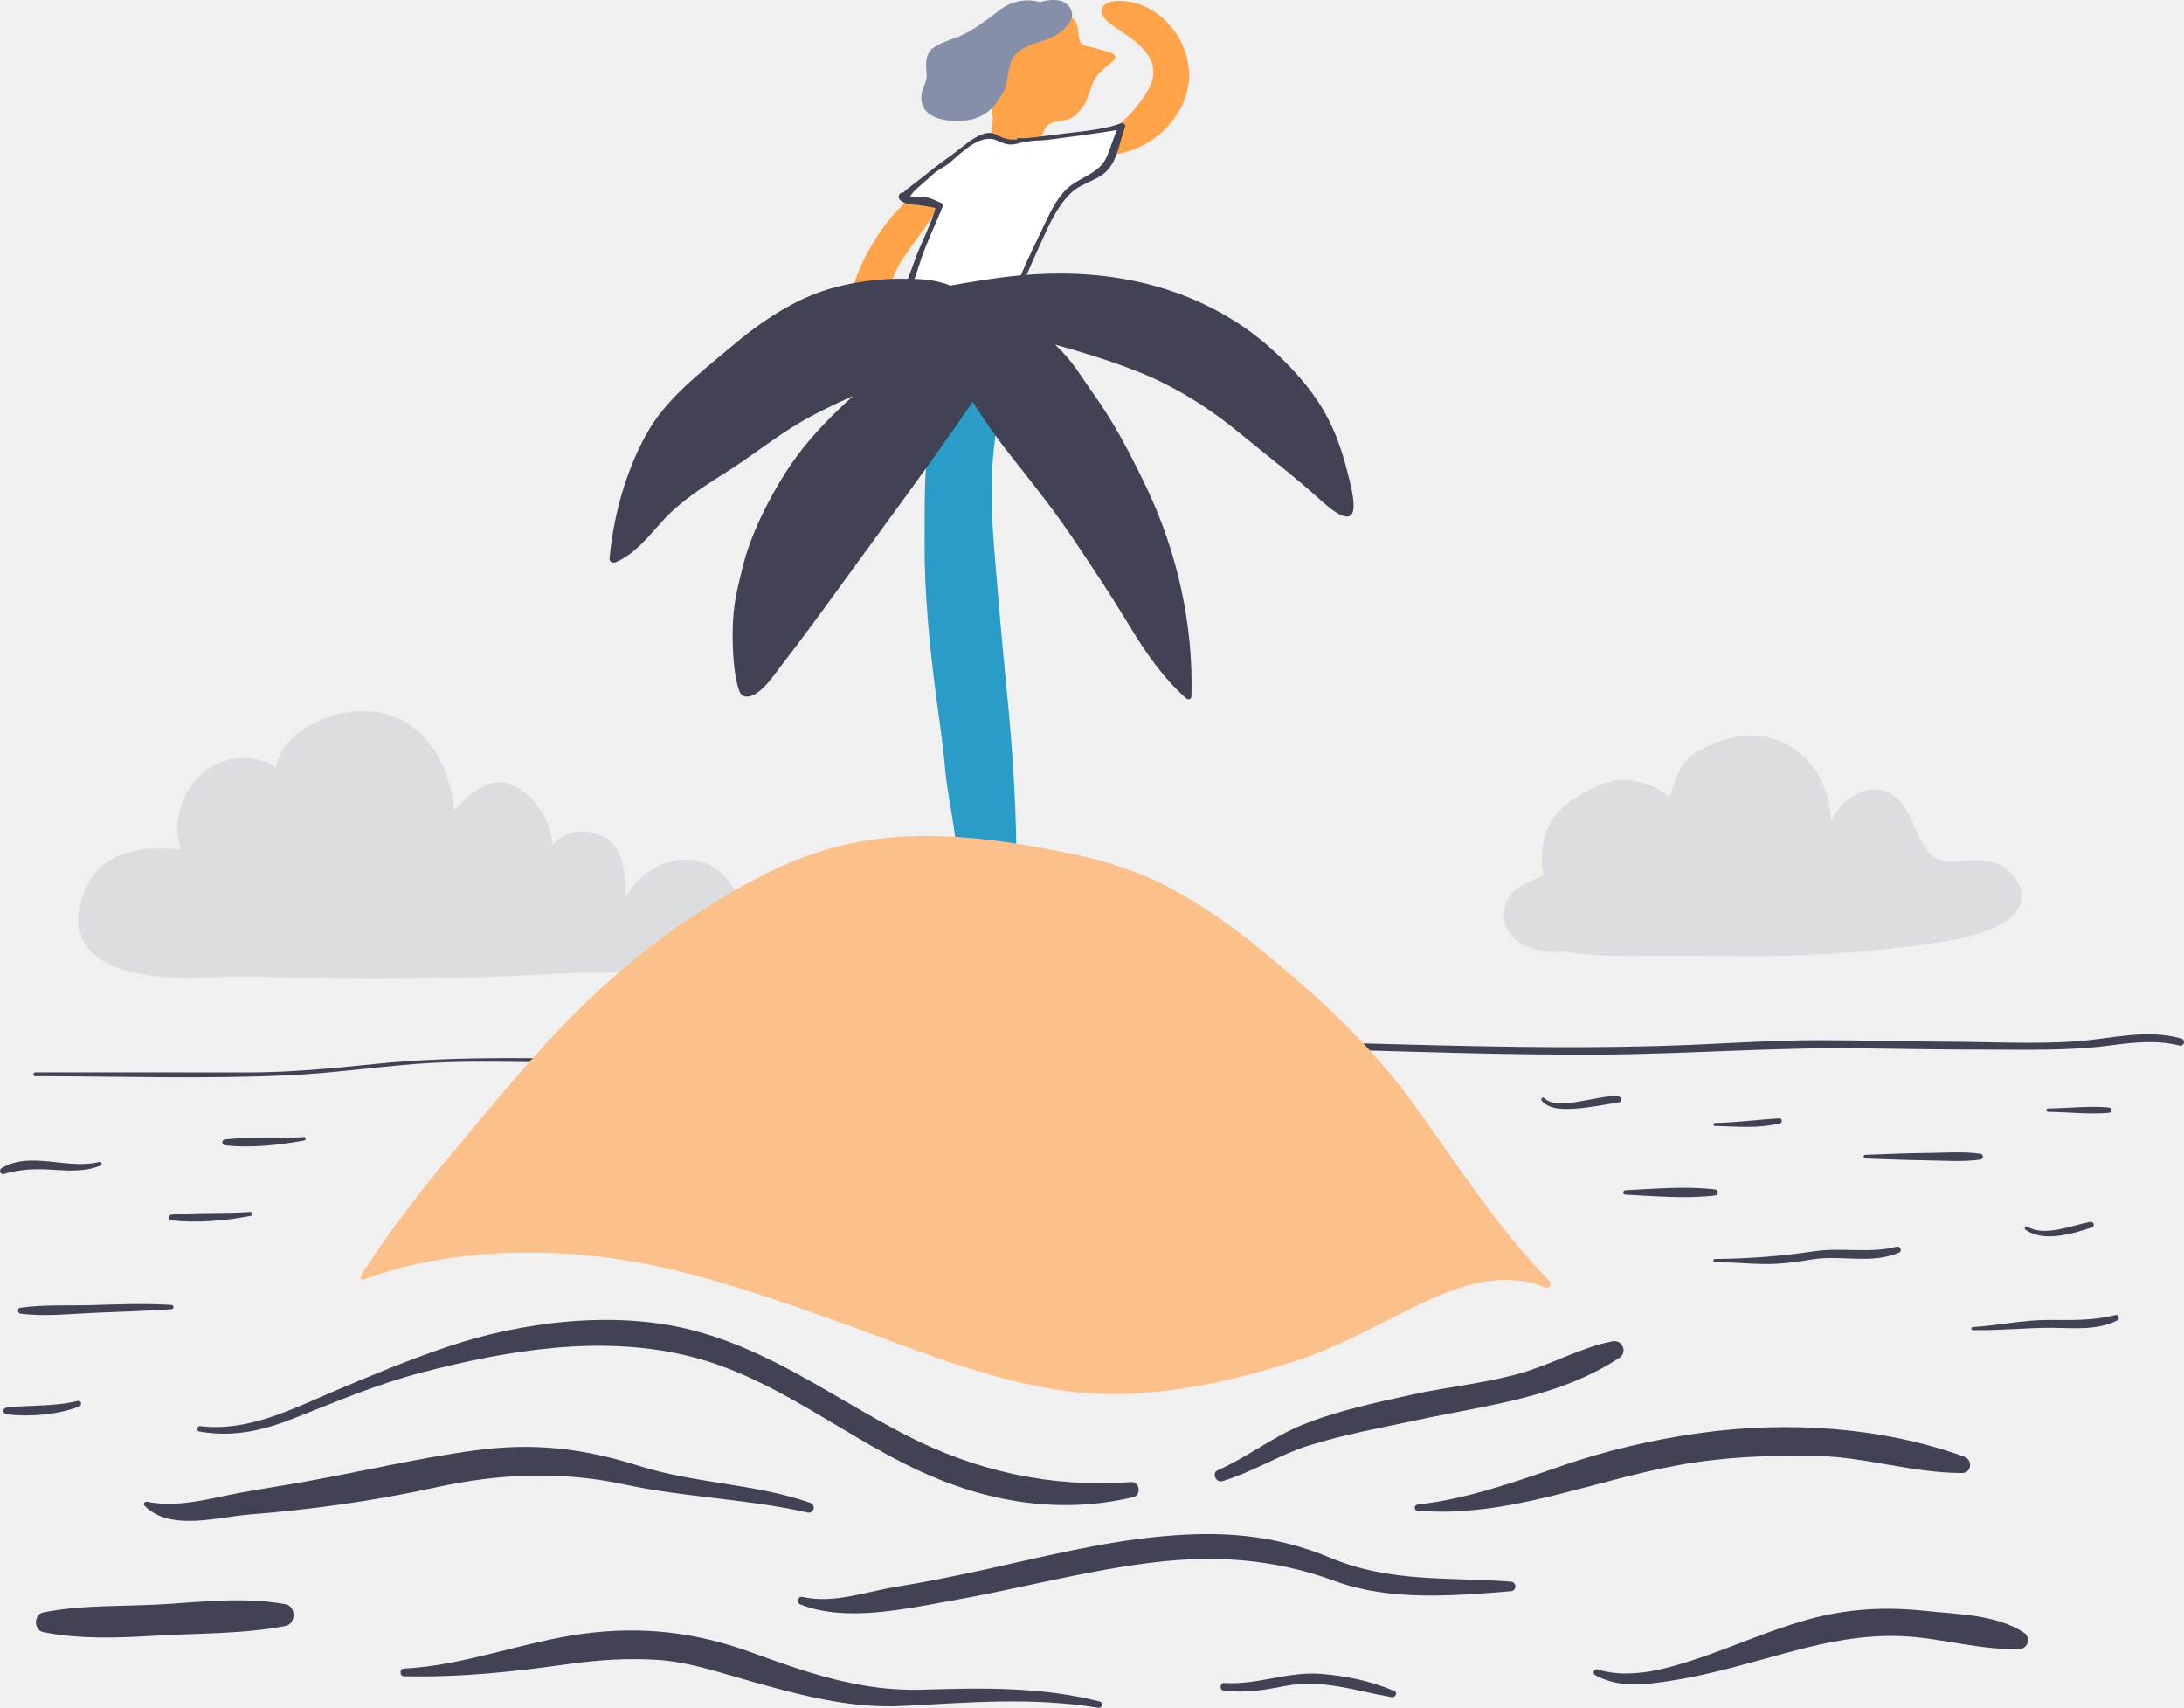
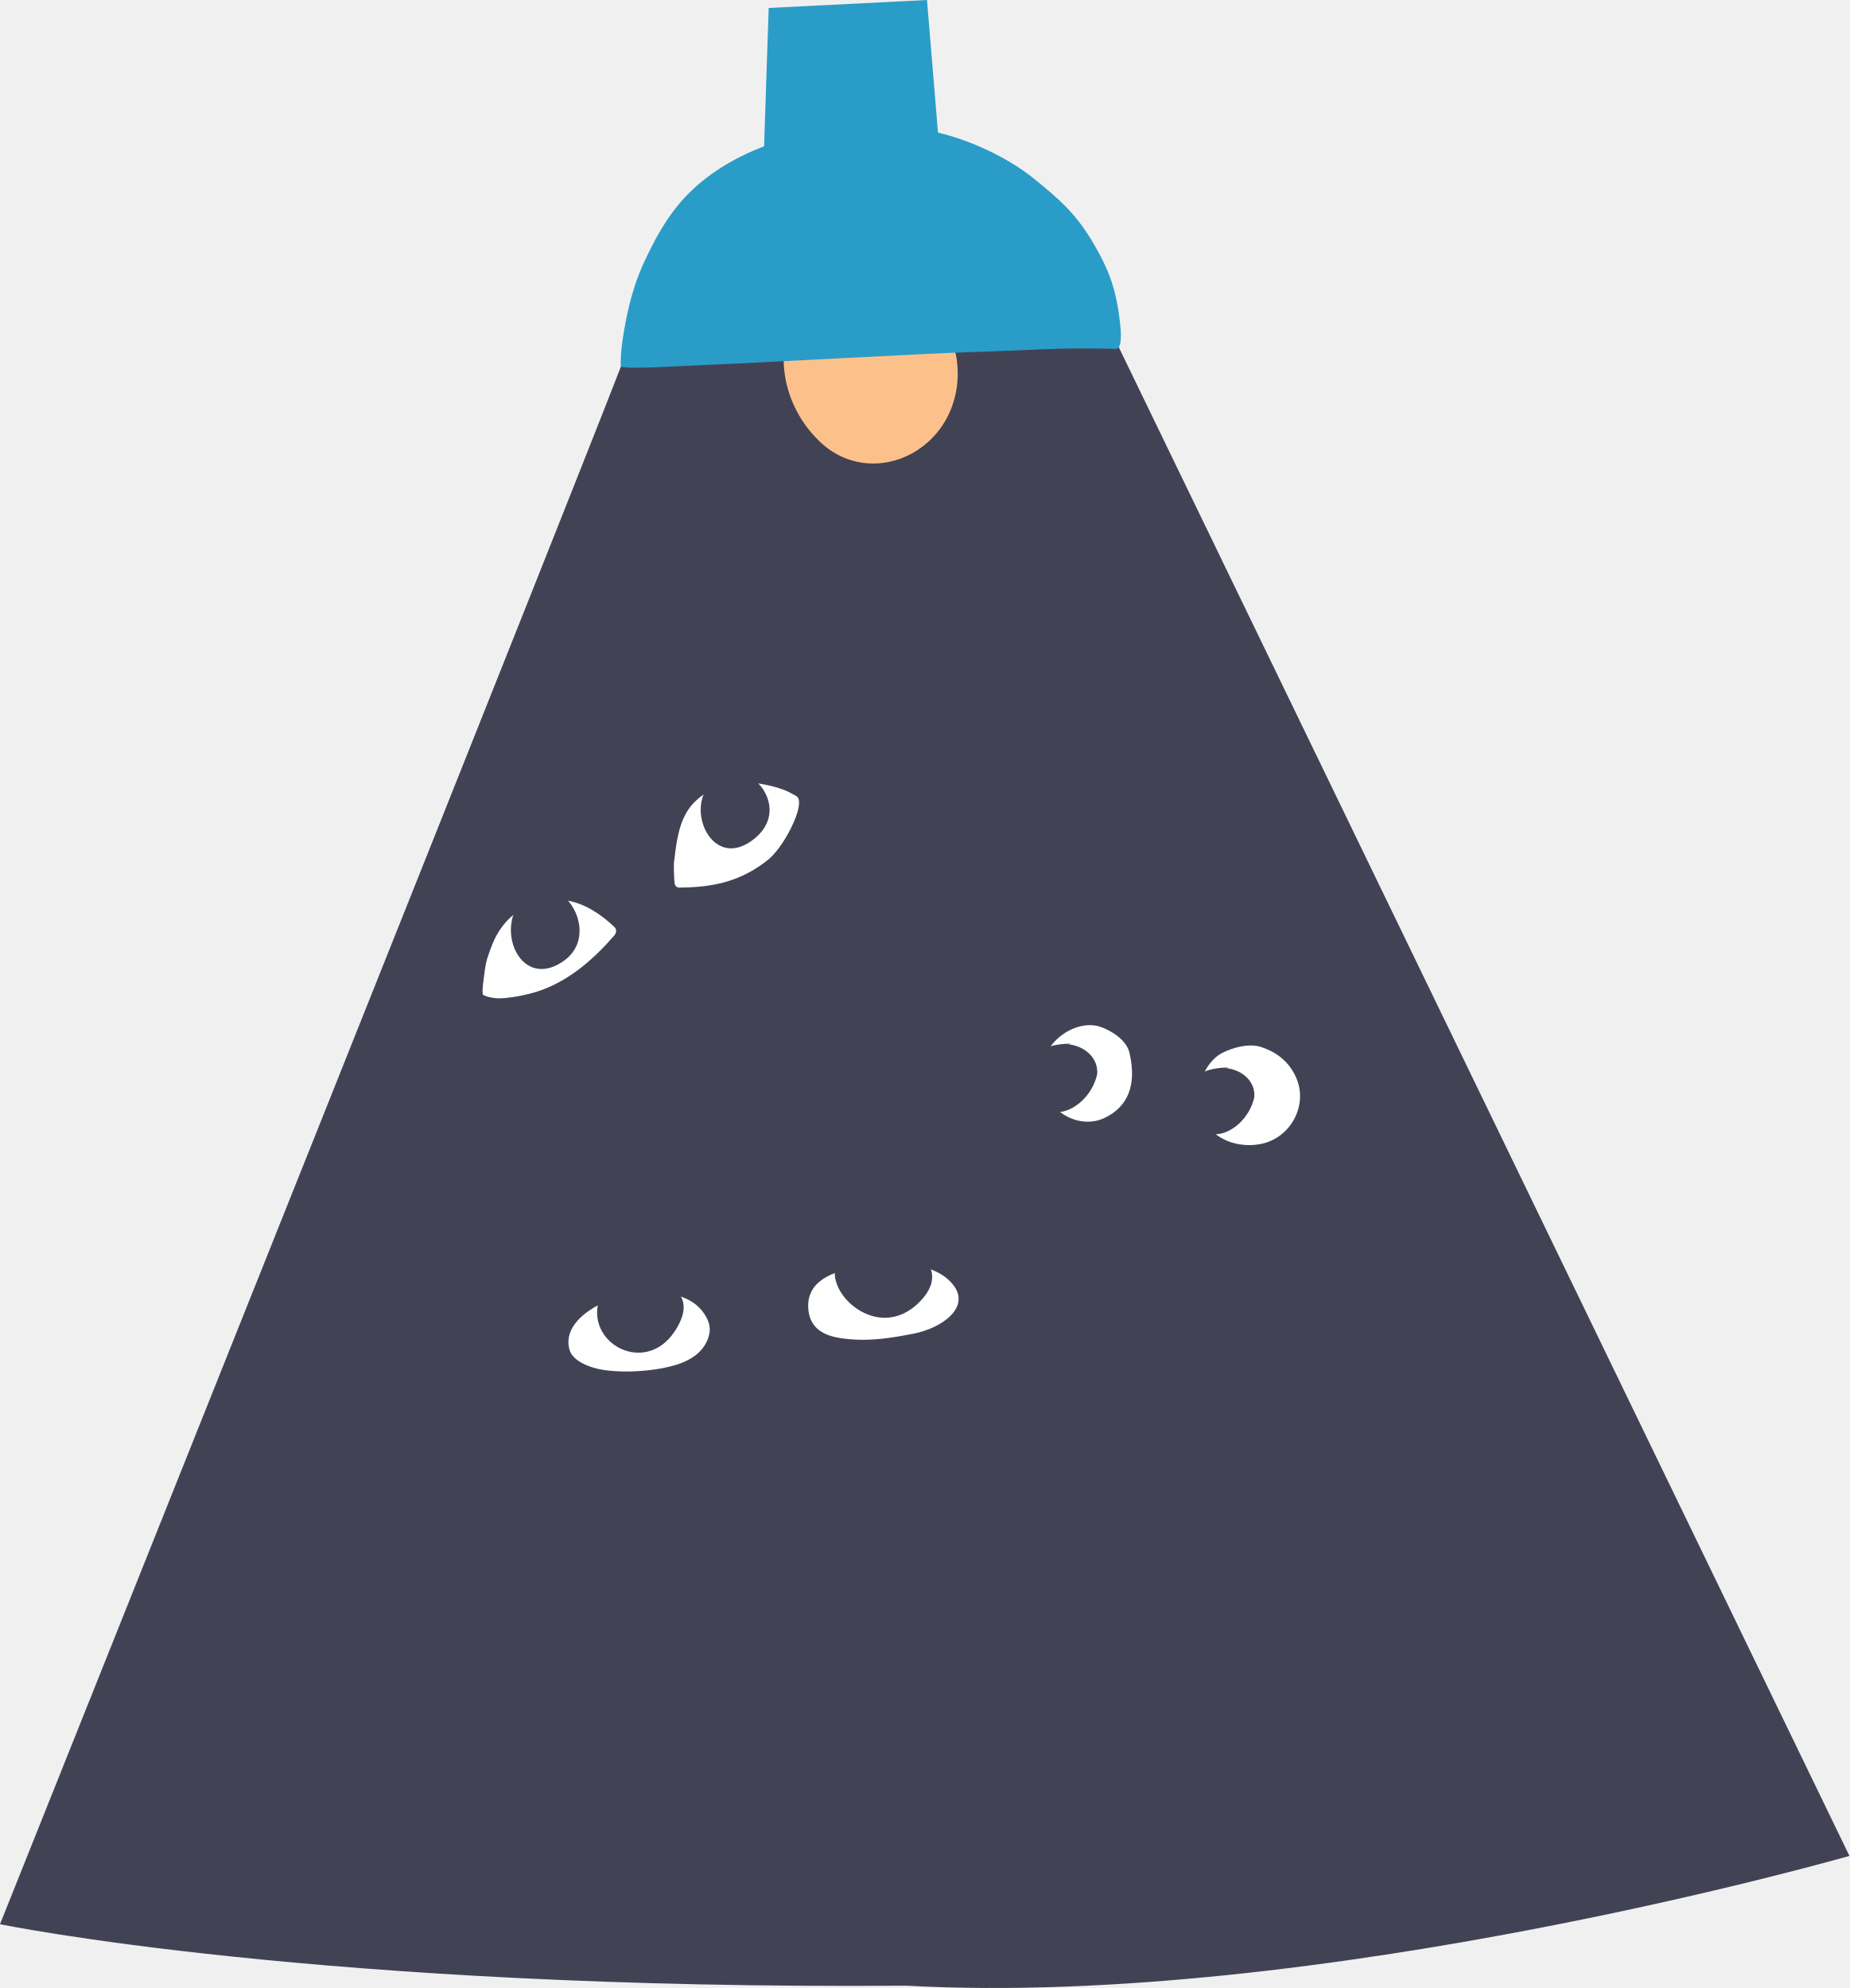
- <svg xmlns="http://www.w3.org/2000/svg" version="1.1" id="Layer_4" x="0px" y="0px" width="406.562" height="317.891" viewBox="0 0 406.562 317.891" xml:space="preserve">
+ <svg xmlns="http://www.w3.org/2000/svg" version="1.1" id="Layer_4" x="0px" y="0px" width="270.667" height="291.006" viewBox="0 0 270.667 291.006" xml:space="preserve">
  <defs id="defs215" />
-   <g id="g210" transform="translate(-88.42503,-125.6955)">
-     <g id="g48">
-       <path style="fill:#ffa348" d="m 300.414,126.456 c -1.644,-0.562 -5.818,-1.253 -6.833,0.733 -0.845,1.655 2.448,3.608 3.45,4.269 4.076,2.685 8.125,6.012 4.971,11.252 -1.483,2.464 -3.896,5.394 -6.64,7.119 -0.125,-0.258 -0.503,-0.32 -0.716,-0.035 -0.191,0.256 -0.378,0.495 -0.562,0.73 -0.555,0.258 -1.119,0.467 -1.688,0.6 -0.498,0.116 -0.279,0.834 0.208,0.753 0.196,-0.033 0.393,-0.086 0.589,-0.134 -0.411,0.65 -0.713,1.35 -0.801,2.258 -0.033,0.339 0.302,0.597 0.608,0.608 7.2,0.255 14.046,-4.352 16.231,-11.268 2.156,-6.827 -2.203,-14.622 -8.817,-16.885 z" id="path42" />
-       <path style="fill:#ffa348" d="m 259.158,161.833 c -0.038,-0.043 -0.087,-0.074 -0.158,-0.066 -0.333,0.042 -0.666,0.075 -1,0.096 -0.176,0.014 -0.176,0.259 0,0.273 0.083,0.007 0.127,0.022 0.175,0.038 l 0.122,0.122 c -0.049,0.234 -0.897,0.675 -1.312,1.049 -0.992,0.893 -1.873,1.893 -2.734,2.909 -1.58,1.866 -2.925,3.921 -4.12,6.05 -2.329,4.147 -3.849,8.957 -4.251,13.695 -0.019,0.216 0.132,0.43 0.308,0.537 3.47,2.112 6.184,-3.945 7.273,-6.217 0.897,-1.872 1.459,-3.998 2.574,-5.747 2.43,-3.811 5.406,-7.234 7.502,-11.26 0.137,-0.263 0.094,-0.531 -0.097,-0.751 -1.083,-1.247 -3.063,-1.751 -4.282,-0.728 z" id="path44" />
-       <path style="fill:#ffa348" d="m 295.842,136.842 c 0.447,-0.382 0.146,-1.031 -0.317,-1.203 -1.653,-0.614 -3.362,-1.007 -5.065,-1.452 -1.791,-0.468 -0.935,-2.492 -1.626,-4.021 -0.818,-1.806 -3.284,-3.162 -5.241,-3.127 -5.426,0.46 -6.937,1.563 -8.94,3.878 -1.368,1.581 -2.595,3.384 -3.363,5.335 -1.397,3.55 -1.588,4.958 0.71,7.914 3.5,4.5 -2.233,7.997 4,10.333 1.333,0.5 4.298,-0.717 4.833,-1 1.771,-0.939 1.297,-4.032 3.167,-4.833 2.333,-1 3.734,0.208 6.167,-3.333 0.681,-0.992 1.226,-3.066 1.667,-4.167 0.666,-1.666 2.248,-2.817 4.008,-4.324 z" id="path46" />
-     </g>
-     <g id="g52">
-       <path style="fill:#ffffff" d="m 258.125,162.708 c 1.625,0.333 2.466,0.249 4.042,0.792 2.542,0.875 0,4 -0.833,5.667 -1.167,2.333 -2.5,6 -3,8.5 -0.333,2.667 2,2 4.333,2.333 3.333,0.5 7.167,1.5 10.667,1 3.167,-0.333 4.542,-2.833 6.042,-5.5 2.5,-4.5 3.625,-11 7.625,-14.5 1.833,-1.5 4.333,-2.333 6,-4 2,-1.833 3.083,-4.792 3.75,-7.292 -2.625,0.125 -6.083,1.292 -8.917,1.458 -1.5,0.167 -2.333,0.167 -3.833,0.167 -1.333,0 -2.79,0.218 -4.083,0.542 -3.333,0.833 -6.208,-0.667 -8.333,-0.375 -3.343,0.458 -6.333,4 -9,6 -1.417,1.063 -2.083,2.167 -3.417,3 -0.667,0.5 -1.917,1 -2.083,1.833 z" id="path50" />
-     </g>
-     <path style="fill:#414355" d="m 277.922,151.949 c 1.25,0.318 2.438,-0.08 3.724,-0.106 1.857,-0.039 3.742,-0.396 5.583,-0.628 3.42,-0.433 6.863,-0.907 10.252,-1.513 -0.209,-0.271 -0.417,-0.543 -0.626,-0.814 -1.055,1.91 -1.542,4.048 -2.427,6.032 -1.293,2.901 -4.286,3.523 -6.652,5.305 -2.339,1.761 -3.575,4.466 -4.814,7.035 -1.507,3.124 -3.018,6.23 -4.39,9.417 -0.715,1.66 -1.436,3.314 -2.282,4.913 -0.44,0.831 -3.292,0.812 -4.185,0.989 -3.664,0.727 -7.501,0.917 -11.195,0.261 -2.839,-0.504 -3.517,-2.235 -2.449,-4.735 0.593,-1.389 0.979,-2.876 1.473,-4.303 1.116,-3.226 2.689,-6.464 3.976,-9.641 0.09,-0.222 -0.052,-0.578 -0.274,-0.673 -0.953,-0.407 -1.941,-0.974 -2.985,-1.103 -1.023,-0.126 -2.814,0.183 -3.585,-0.613 -0.188,0.454 -0.375,0.907 -0.563,1.36 1.053,-0.07 1.623,-1.479 2.354,-2.124 1.091,-0.963 2.197,-1.898 3.268,-2.885 0.97,-0.894 2.173,-1.353 3.15,-2.184 2.153,-1.832 5.694,-5.524 8.769,-4.086 1.94,0.908 2.603,0.947 4.723,0.328 0.444,-0.13 0.258,-0.808 -0.191,-0.693 -1.764,0.451 -3.089,0.122 -4.67,-0.722 -0.455,-0.243 -1.145,-0.405 -1.663,-0.318 -2.125,0.356 -3.937,2.037 -5.601,3.308 -1.921,1.468 -3.912,2.813 -5.776,4.356 -1.116,0.924 -2.294,1.757 -3.422,2.662 -0.659,0.528 -0.768,0.775 -0.94,0.764 -0.697,-0.047 -1.051,0.901 -0.563,1.36 0.631,0.595 1.306,0.726 2.147,0.827 1.825,0.22 3.284,0.341 5.091,0.851 -0.139,-0.245 -0.278,-0.489 -0.417,-0.733 -1.067,3.952 -3.161,7.482 -4.424,11.359 -0.72,2.209 -2.396,4.877 -0.902,7.109 1.363,2.037 5.386,1.913 7.5,1.979 3.886,0.123 7.567,-1.115 11.401,-1.086 0.18,0.001 0.381,-0.101 0.464,-0.267 1.756,-3.489 3.132,-7.158 4.78,-10.698 1.675,-3.596 3.34,-7.92 6.262,-10.672 2.256,-2.125 5.491,-2.231 7.302,-4.877 1.472,-2.152 1.807,-4.981 2.727,-7.376 0.147,-0.384 -0.303,-0.819 -0.682,-0.682 -3.052,1.108 -6.756,1.46 -9.957,1.839 -1.605,0.19 -3.212,0.386 -4.814,0.594 -1.137,0.147 -3.222,0.487 -4.336,0.319 -0.369,-0.054 -0.536,0.47 -0.161,0.565 z" id="path54" />
-     <path style="fill:#858fa9" d="m 287.589,127.094 c -1.136,-1.76 -3.655,-1.567 -5.596,-0.993 -2.547,-0.748 -5.301,-0.229 -7.644,1.582 -2.066,1.597 -4.089,3.167 -6.426,4.35 -1.85,0.936 -3.963,1.365 -5.7,2.523 -0.915,0.611 -1.24,1.561 -1.376,2.595 -0.162,1.231 0.29,2.403 -0.066,3.641 -0.245,0.853 -0.712,1.652 -0.815,2.545 -0.409,3.527 2.822,4.687 5.808,4.86 5.227,0.304 7.626,-2.069 9.346,-5.228 1.071,-1.967 0.759,-4.366 1.805,-6.359 1.175,-2.238 4.486,-2.862 6.633,-3.674 1.891,-0.716 5.698,-3.258 4.031,-5.842 z" id="path56" />
-     <path style="fill:#2a9cc8" d="m 275.655,252.301 c -0.639,-6.421 -1.184,-12.848 -1.729,-19.278 -0.566,-6.663 -1.162,-13.437 -0.795,-20.126 0.301,-5.48 1.398,-10.842 1.98,-16.281 0.2,-1.873 0.316,-4.729 -2.309,-4.446 -2.481,0.268 -4.833,2.512 -6.575,4.112 -1.334,1.225 -2.88,2.687 -3.978,4.312 -0.002,-0.198 10e-4,-0.396 -0.003,-0.595 -0.008,-0.318 -0.479,-0.316 -0.492,0 -0.021,0.519 -0.059,1.037 -0.088,1.556 -0.068,0.129 -0.125,0.261 -0.187,0.392 -0.102,0.166 -0.162,0.321 -0.265,0.595 -0.119,0.315 0.105,0.521 0.364,0.553 -0.221,3.191 -0.543,6.374 -0.774,9.564 -0.334,4.635 -0.228,9.32 -0.259,13.966 -0.063,9.634 0.917,19.2 2.155,28.745 0.567,4.377 1.267,8.723 1.632,13.124 0.355,4.284 1.328,8.432 1.852,12.686 0.374,3.032 0.791,6.649 3.078,8.908 1.883,1.859 5.278,0.867 7.591,1.446 0.356,0.09 0.693,-0.169 0.703,-0.535 0.336,-12.943 -0.62,-25.825 -1.901,-38.698 z" id="path58" />
-     <path style="fill:#414355" d="m 332.667,198.833 c -2.667,-3.667 -7.649,-8.874 -13.076,-12.51 -12.313,-8.251 -26.683,-10.699 -41.246,-9.365 -4.364,0.4 -8.696,1.118 -13.007,1.899 -3.051,-1.272 -6.294,-1.294 -9.576,-1.271 -3.94,0.028 -7.864,0.552 -11.677,1.533 -7.414,1.906 -13.949,6.376 -19.717,11.261 -5.813,4.923 -12.037,9.587 -15.701,16.286 -3.794,6.936 -6.047,15.029 -6.77,23 -0.059,0.649 0.682,0.868 1.158,0.665 3.578,-1.527 6.031,-4.692 8.563,-7.513 3.474,-3.87 7.81,-6.579 12.168,-9.336 4.315,-2.73 8.304,-5.935 12.661,-8.6 3.421,-2.092 7.091,-3.836 10.78,-5.476 -3.696,3.348 -7.234,6.894 -10.228,10.881 -4.048,5.391 -8.524,13.861 -10.166,20.379 -1.509,5.991 -2.167,8.667 -2,15 0.141,5.355 1,9.167 1.854,9.534 2.648,1.136 5.974,-4.064 7.091,-5.505 3.89,-5.018 7.638,-10.15 11.365,-15.293 8.985,-12.397 15.679,-21.3 24.356,-33.902 2.833,4.5 4.805,7.118 7.333,10.333 4.313,5.488 7.972,10.031 11.833,15.833 3.834,5.762 6.422,9.569 10,15.5 2.833,4.696 6.373,9.876 10.613,13.554 0.358,0.311 0.919,0.11 0.934,-0.387 0.393,-13.336 -2.646,-26.928 -8.389,-38.941 -2.834,-5.929 -5.96,-11.988 -9.804,-17.331 -2.555,-3.552 -3.688,-5.896 -7.188,-9.229 5.599,1.6 9.488,2.739 14.923,4.846 7.302,2.832 13.734,6.918 19.76,11.888 4.877,4.022 10.002,7.903 14.688,12.17 7.795,7.096 6.414,0.413 5.461,-3.571 -1.83,-7.665 -3.807,-11.945 -6.996,-16.332 z" id="path60" />
-     <g id="g200">
-       <g id="g66">
-         <g id="g64">
-           <path style="fill:#414355" d="m 95,326.022 c 15.677,0.01 31.486,0.562 47.146,-0.17 7.883,-0.368 15.712,-1.48 23.576,-2.106 8.016,-0.639 16.081,-0.388 24.114,-0.31 16.413,0.157 32.825,0.444 49.238,0.119 16.28,-0.322 32.451,-2.087 48.714,-2.681 32.753,-1.194 65.502,1.293 98.257,1.122 16.349,-0.085 32.628,-1.396 48.983,-1.166 7.897,0.111 15.789,0.233 23.687,0.234 7.509,10e-4 14.961,0.227 22.417,-0.765 4.326,-0.574 8.736,-1.078 13.022,0.014 0.841,0.215 1.189,-1.056 0.357,-1.295 -6.573,-1.896 -13.314,0.109 -19.951,0.537 -7.739,0.499 -15.664,0.069 -23.419,0.042 -7.948,-0.028 -15.894,-0.272 -23.843,-0.286 -8.183,-0.014 -16.316,0.543 -24.485,0.883 -32.798,1.363 -65.595,-1.037 -98.396,-0.868 -8.15,0.042 -16.303,0.255 -24.44,0.732 -8.118,0.478 -16.201,1.386 -24.315,1.91 -16.321,1.053 -32.687,1.056 -49.033,0.928 -16.145,-0.127 -32.281,-0.798 -48.368,0.849 -7.92,0.81 -15.792,1.58 -23.761,1.583 -7.912,0.002 -15.825,-0.01 -23.737,-0.021 -5.254,-0.007 -10.508,0 -15.762,0.003 -0.459,0.002 -0.459,0.712 -0.001,0.712 z" id="path62" />
-         </g>
+   <g id="g40" transform="translate(-597.333,-135.667)">
+     <path style="fill:#414355" d="m 689.333,186.333 c 0,1 -92,231 -92,231 0,0 46.667,9.667 132.667,9.001 60.333,3.333 138,-19 138,-19 L 760.667,185.667 Z" id="path4" />
+     <path style="fill:#fcc18b" d="m 735.397,182.934 c -4.345,-6.93 -13.518,-7.894 -19.842,-3.518 -0.067,-0.156 -0.272,-0.258 -0.402,-0.096 -5.269,6.571 -3.484,15.858 2.426,21.239 5.02,4.57 12.416,3.631 16.725,-1.363 3.878,-4.495 4.205,-11.298 1.093,-16.262 z" id="path6" />
+     <path style="fill:#2a9cc8" d="m 761.292,183.322 c -0.538,-5.09 -1.517,-8.023 -4.214,-12.496 -2.41,-3.996 -4.821,-6.093 -8.411,-8.993 -3.87,-3.126 -9.249,-5.607 -14.059,-6.76 L 733,135.667 l -23.167,1.167 -0.675,20.251 c -4.365,1.667 -8.409,4.076 -11.558,7.438 -2.631,2.81 -4.5,6.233 -6.087,9.71 -1.853,4.059 -2.568,8.112 -2.998,10.765 -0.431,2.652 -0.332,4.359 -0.325,4.324 1.222,0.436 7.674,-0.053 12.183,-0.222 6.557,-0.245 32.735,-1.722 39.263,-1.9 7.847,-0.213 12.535,-0.709 20.983,-0.457 0.623,0.018 0.921,-1.076 0.673,-3.421 z" id="path8" />
+     <g id="g38">
+       <path style="fill:#ffffff" d="m 673.081,269.15 c -1.661,1.06 -2.989,2.935 -3.692,4.747 -0.469,1.207 -0.916,2.329 -1.073,3.619 -0.093,0.764 -0.572,3.609 -0.251,3.801 0.091,0.055 0.709,0.371 1.93,0.473 1.221,0.102 4.396,-0.373 6.69,-1.228 4.23,-1.575 7.641,-4.606 10.566,-7.979 0.304,-0.35 0.355,-0.882 -0.005,-1.225 -4.172,-3.981 -9.005,-5.504 -14.165,-2.208 z" id="path10" />
+       <path style="fill:#ffffff" d="m 714.255,253.555 c 0.152,-1.375 -0.407,-1.323 -1.068,-1.73 -1.72,-1.058 -7.243,-2.399 -10.339,-1.161 -5.355,2.14 -6.221,5.435 -6.831,10.929 -0.102,0.273 -0.077,2.29 0.045,3.358 0.039,0.346 0.298,0.644 0.642,0.641 4.977,-0.031 8.952,-0.864 12.928,-3.982 2.151,-1.69 4.397,-6.031 4.623,-8.055 z" id="path12" />
+       <path style="fill:#ffffff" d="m 758.346,285.965 c -2.303,-0.779 -5.545,0.41 -7.363,3.027 -0.582,1.091 -1.37,3.262 -0.727,6.107 0.779,3.447 5.212,5.985 8.87,4.145 4.146,-2.085 4.318,-6.05 3.49,-9.525 -0.424,-1.778 -2.547,-3.171 -4.27,-3.754 z" id="path14" />
+       <path style="fill:#ffffff" d="m 787.036,293.428 c -0.993,-2.268 -2.735,-3.678 -5.057,-4.475 -1.726,-0.594 -4.094,-0.033 -5.911,0.912 -2.618,1.526 -3.686,5.219 -3.345,7.488 0.654,4.363 4.991,6.619 9.212,5.752 4.286,-0.879 6.87,-5.644 5.101,-9.677 z" id="path16" />
+       <path style="fill:#ffffff" d="m 700.461,328.073 c -2.329,-3.622 -7.457,-3.399 -11.278,-2.874 -2.758,0.381 -9.737,3.361 -8.518,7.997 0.434,1.65 2.806,2.621 4.688,2.952 3.255,0.569 8.068,0.251 11.201,-0.781 3.573,-1.177 4.393,-3.402 4.603,-4.515 0.259,-1.389 -0.548,-2.547 -0.696,-2.779 z" id="path18" />
+       <path style="fill:#ffffff" d="m 736.75,323.638 c -2.891,-3.472 -9.025,-3.291 -14.409,-2.337 -3.698,0.598 -7.177,2.245 -6.682,6.249 0.431,3.476 3.813,3.893 5.38,4.084 3.56,0.434 6.787,-0.124 9.953,-0.736 4.286,-0.828 8.519,-3.943 5.758,-7.26 z" id="path20" />
+       <path style="fill:#414355" d="m 703.831,249.172 c -7.468,1.521 -3.28,14.765 3.726,9.408 7.364,-5.632 -4.333,-15.394 -6.337,-6.051" id="path22" />
+       <path style="fill:#414355" d="m 676.27,265.561 c -7.688,3.176 -3.675,15.697 3.455,10.843 6.72,-4.576 -2.213,-16.14 -6.142,-7.391" id="path24" />
+       <path style="fill:#414355" d="m 687.313,322.285 c -0.813,0.837 -1.412,1.675 -1.829,2.496 -3.533,6.954 6.037,12.676 10.595,5.771 5.638,-8.542 -8.766,-8.267 -8.766,-8.267 z" id="path26" />
+       <path style="fill:#414355" d="m 723.431,318.541 c -9.708,1.42 0.715,15.317 8.374,7.811 7.071,-6.933 -7,-12 -11.588,-5" id="path28" />
+       <g id="g32">
+         <path style="fill:#414355" d="m 777.188,291.937 c -2.693,0 -5.052,0.674 -6.062,3.031 -1.347,2.694 0.674,6.736 4.042,6.736 2.357,0 5.053,-2.357 5.727,-5.389 0.336,-3.368 -4.042,-5.39 -6.736,-3.705" id="path30" />
      </g>
-       <g id="g72">
-         <g id="g70">
-           <path style="fill:#414355" d="m 125.529,392.164 c 6.481,1.1 11.868,-0.176 17.938,-2.585 7.798,-3.095 15.336,-6.289 23.488,-8.411 16.209,-4.22 33.869,-7.146 50.413,-2.868 15.225,3.938 27.457,14.19 41.429,20.832 12.837,6.103 26.66,8.541 40.583,5.247 1.555,-0.368 1.241,-2.926 -0.38,-2.809 -14.918,1.074 -28.818,-1.961 -42.073,-8.81 -13.357,-6.901 -25.062,-15.774 -39.904,-19.535 -14.359,-3.638 -31.607,-1.491 -45.451,3.206 -7.111,2.413 -14.13,5.329 -21.04,8.265 -7.914,3.361 -16.001,7.555 -24.866,6.455 -0.576,-0.071 -0.707,0.916 -0.137,1.013 z" id="path68" />
-         </g>
-       </g>
-       <g id="g78">
-         <g id="g76">
-           <path style="fill:#414355" d="m 315.962,401.407 c 5.559,-1.641 10.43,-4.841 15.946,-6.592 6.681,-2.122 13.832,-3.386 20.683,-4.857 12.839,-2.758 26.012,-4.104 37.261,-11.501 1.632,-1.073 0.58,-3.459 -1.3,-3.084 -5.828,1.16 -11.18,4.227 -16.896,5.884 -6.582,1.908 -13.648,2.565 -20.351,4.034 -6.833,1.497 -13.972,3.006 -20.466,5.641 -5.53,2.243 -10.271,6.041 -15.733,8.441 -1.172,0.515 -0.331,2.385 0.856,2.034 z" id="path74" />
-         </g>
-       </g>
-       <g id="g84">
-         <g id="g82">
-           <path style="fill:#414355" d="m 237.47,424.379 c 8.526,3.297 19.318,0.811 28.055,-0.724 12.32,-2.165 24.464,-5.473 36.885,-7.038 12.034,-1.518 23.115,-0.81 34.522,3.381 10.174,3.738 22.075,2.771 32.734,1.893 1.144,-0.095 1.15,-1.695 0,-1.781 -11.649,-0.872 -22.449,0.203 -33.497,-4.407 -10.666,-4.45 -20.656,-5.08 -32.086,-3.966 -10.936,1.066 -21.727,3.797 -32.438,6.148 -5.472,1.201 -10.975,2.31 -16.506,3.207 -5.625,0.912 -11.557,3.168 -17.277,1.863 -0.944,-0.216 -1.267,1.086 -0.392,1.424 z" id="path80" />
-         </g>
-       </g>
-       <g id="g90">
-         <g id="g88">
-           <path style="fill:#414355" d="m 352.333,406.908 c 16.781,1.369 32.325,-5.559 48.578,-8.496 8.486,-1.533 17.12,-1.883 25.726,-1.706 9.11,0.188 17.963,3.2 27.029,3.175 1.821,-0.005 2.007,-2.463 0.411,-3.038 -15.573,-5.621 -33.137,-6.662 -49.424,-4.367 -8.72,1.229 -17.322,3.246 -25.648,6.124 -8.665,2.995 -17.521,6.111 -26.671,7.16 -0.73,0.084 -0.749,1.088 -10e-4,1.148 z" id="path86" />
-         </g>
-       </g>
-       <g id="g96">
-         <g id="g94">
-           <path style="fill:#414355" d="m 385.371,437.506 c 4.446,2.423 9.117,1.81 13.971,1.066 6.307,-0.966 12.58,-2.71 18.719,-4.419 8.073,-2.248 15.817,-4.232 24.273,-3.903 7.318,0.285 14.72,2.665 22,2.391 1.667,-0.062 2.192,-2.156 0.828,-3.058 -5.084,-3.36 -12.403,-3.395 -18.306,-4.029 -7.559,-0.812 -14.669,-0.412 -22.011,1.635 -6.677,1.86 -13.048,4.729 -19.606,6.959 -5.916,2.011 -13.196,4.276 -19.416,2.287 -0.636,-0.204 -1.033,0.754 -0.452,1.071 z" id="path92" />
-         </g>
-       </g>
-       <g id="g102">
-         <g id="g100">
-           <path style="fill:#414355" d="m 115.343,405.99 c 4.739,4.814 13.68,2.074 19.545,1.614 11.499,-0.901 23.318,-2.547 34.58,-5.024 11.799,-2.597 23.456,-3.097 35.274,-0.552 11.246,2.421 22.79,2.666 34.008,5.21 1.187,0.269 1.635,-1.412 0.498,-1.809 -10.292,-3.585 -21.435,-3.57 -31.857,-6.869 -10.415,-3.297 -19.617,-4.355 -30.494,-2.894 -11.114,1.493 -22.158,4.188 -33.218,6.1 -4.724,0.815 -9.47,1.513 -14.156,2.523 -4.428,0.955 -9.231,1.873 -13.736,0.937 -0.436,-0.09 -0.778,0.424 -0.444,0.764 z" id="path98" />
-         </g>
-       </g>
-       <g id="g108">
-         <g id="g106">
-           <path style="fill:#414355" d="m 96.492,429.509 c 6.861,1.346 13.847,1.079 20.795,0.665 8.008,-0.478 16.382,-0.29 24.271,-1.817 2,-0.387 2.02,-3.673 0,-4.045 -7.299,-1.346 -15.045,-0.492 -22.401,-0.022 -7.521,0.48 -15.258,0.084 -22.664,1.536 -1.831,0.358 -1.831,3.324 -10e-4,3.683 z" id="path104" />
-         </g>
-       </g>
-       <g id="g114">
-         <g id="g112">
-           <path style="fill:#414355" d="m 163.667,437.715 c 10.51,0.227 20.229,-0.819 30.622,-2.273 5.534,-0.774 11.016,-1.128 16.597,-0.769 5.907,0.381 11.772,2.434 17.438,4.018 9.308,2.602 18.491,5.052 28.246,4.548 12.324,-0.638 23.981,-1.665 36.272,0.338 0.744,0.121 1.079,-0.957 0.317,-1.152 -10.806,-2.768 -21.881,-2.555 -32.941,-2.214 -11.56,0.357 -21.398,-3.115 -32.107,-6.999 -10.257,-3.72 -20.236,-4.84 -31.046,-3.419 -11.166,1.469 -22.182,5.933 -33.398,6.493 -0.917,0.045 -0.926,1.409 0,1.429 z" id="path110" />
-         </g>
-       </g>
-       <g id="g120">
-         <g id="g118">
-           <path style="fill:#414355" d="m 316.146,440.345 c 3.994,0.57 7.65,-0.075 11.573,-0.833 6.824,-1.32 13.159,0.943 19.778,2.099 0.652,0.113 1.194,-0.857 0.488,-1.157 -4.374,-1.855 -9.046,-2.833 -13.775,-3.19 -6.08,-0.46 -11.817,2.117 -17.877,1.701 -0.785,-0.055 -0.972,1.267 -0.187,1.38 z" id="path116" />
-         </g>
-       </g>
-       <g id="g126">
-         <g id="g124">
-           <path style="fill:#414355" d="m 407.667,360.615 c 2.983,0.022 5.963,0.322 8.951,0.371 3.123,0.05 6.064,-0.337 9.136,-0.854 5.297,-0.892 11.199,0.957 16.213,-1.286 0.63,-0.282 0.174,-1.25 -0.458,-1.085 -5.017,1.312 -10.199,0.095 -15.281,0.844 -6.154,0.907 -12.328,1.399 -18.562,1.447 -0.362,0.004 -0.362,0.56 10e-4,0.563 z" id="path122" />
-         </g>
-       </g>
-       <g id="g132">
-         <g id="g130">
-           <path style="fill:#414355" d="m 391,348.073 c 5.445,0.27 11.242,0.803 16.667,0.152 0.718,-0.086 0.718,-1.031 0,-1.117 -5.424,-0.65 -11.221,-0.117 -16.667,0.152 -0.523,0.027 -0.523,0.787 0,0.813 z" id="path128" />
-         </g>
-       </g>
-       <g id="g138">
-         <g id="g136">
-           <path style="fill:#414355" d="m 435.667,341.34 c 3.797,0.109 7.582,0.303 11.384,0.344 3.314,0.036 6.812,0.33 10.095,-0.156 0.524,-0.078 0.524,-0.977 0,-1.055 -3.289,-0.487 -6.776,-0.177 -10.095,-0.156 -3.802,0.022 -7.586,0.234 -11.384,0.344 -0.438,0.012 -0.438,0.666 0,0.679 z" id="path134" />
-         </g>
-       </g>
-       <g id="g144">
-         <g id="g142">
-           <path style="fill:#414355" d="m 375.429,330.571 c 1.471,1.767 4.355,1.604 6.406,1.465 2.682,-0.183 5.331,-0.748 7.983,-1.152 0.68,-0.104 0.44,-1.065 -0.152,-1.12 -1.879,-0.173 -3.837,0.399 -5.684,0.686 -2.112,0.328 -6.352,1.428 -8.079,-0.353 -0.305,-0.317 -0.747,0.147 -0.474,0.474 z" id="path140" />
-         </g>
-       </g>
-       <g id="g150">
-         <g id="g148">
-           <path style="fill:#414355" d="m 407.667,335.281 c 4.076,0.072 8.115,0.522 12.123,-0.503 0.499,-0.127 0.402,-0.935 -0.123,-0.905 -3.999,0.222 -7.994,0.772 -12,0.846 -0.363,0.007 -0.363,0.555 0,0.562 z" id="path146" />
-         </g>
-       </g>
-       <g id="g156">
-         <g id="g154">
-           <path style="fill:#414355" d="m 455.667,373.281 c 4.949,0.117 9.873,-0.453 14.82,-0.426 4.026,0.022 8.42,0.532 12.117,-1.394 0.548,-0.285 0.164,-1.131 -0.413,-0.978 -4.132,1.096 -8.3,0.913 -12.533,0.916 -4.716,0.004 -9.309,1.048 -13.991,1.318 -0.361,0.022 -0.365,0.555 0,0.564 z" id="path152" />
-         </g>
-       </g>
-       <g id="g162">
-         <g id="g160">
-           <path style="fill:#414355" d="m 465.497,354.624 c 3.35,2.369 8.792,0.729 12.312,-0.441 0.662,-0.22 0.39,-1.153 -0.284,-1.031 -3.467,0.624 -8.362,2.815 -11.688,0.893 -0.382,-0.222 -0.688,0.333 -0.34,0.579 z" id="path158" />
-         </g>
-       </g>
-       <g id="g168">
-         <g id="g166">
-           <path style="fill:#414355" d="m 469.667,332.65 c 3.784,0.039 7.546,0.51 11.333,0.184 0.644,-0.056 0.644,-0.944 0,-1 -3.787,-0.326 -7.55,0.145 -11.333,0.184 -0.409,0.003 -0.409,0.628 0,0.632 z" id="path164" />
-         </g>
-       </g>
-       <g id="g174">
-         <g id="g172">
-           <path style="fill:#414355" d="m 120.333,368.602 c -4.815,-0.297 -9.665,-0.125 -14.483,0.026 -4.511,0.142 -9.198,-0.134 -13.667,0.497 -0.539,0.075 -0.541,1.011 0,1.084 4.46,0.607 9.181,0.044 13.667,-0.135 4.826,-0.192 9.664,-0.355 14.483,-0.676 0.513,-0.034 0.515,-0.765 0,-0.796 z" id="path170" />
-         </g>
-       </g>
-       <g id="g180">
-         <g id="g178">
-           <path style="fill:#414355" d="m 135,351.292 c -4.867,0.365 -9.83,0.001 -14.667,0.515 -0.678,0.072 -0.679,0.982 0,1.055 4.789,0.507 10.043,0.089 14.766,-0.833 0.415,-0.082 0.322,-0.768 -0.099,-0.737 z" id="path176" />
-         </g>
-       </g>
-       <g id="g186">
-         <g id="g184">
-           <path style="fill:#414355" d="m 106.904,341.987 c -5.807,1.518 -12.838,-2.125 -18.202,1.17 -0.561,0.345 -0.199,1.276 0.455,1.078 3.108,-0.94 6.003,-0.999 9.223,-0.784 2.937,0.195 5.938,0.352 8.716,-0.771 0.418,-0.168 0.268,-0.813 -0.192,-0.693 z" id="path182" />
-         </g>
-       </g>
-       <g id="g192">
-         <g id="g190">
-           <path style="fill:#414355" d="m 145,337.343 c -4.871,0.419 -9.82,-0.097 -14.667,0.44 -0.708,0.078 -0.708,1.023 0,1.102 4.828,0.534 9.991,-0.04 14.753,-0.905 0.359,-0.066 0.277,-0.668 -0.086,-0.637 z" id="path188" />
-         </g>
-       </g>
-       <g id="g198">
-         <g id="g196">
-           <path style="fill:#414355" d="m 102.855,386.477 c -4.408,1.089 -8.744,0.708 -13.189,1.229 -0.809,0.095 -0.809,1.164 0,1.258 4.338,0.505 9.366,0.089 13.478,-1.439 0.648,-0.242 0.402,-1.219 -0.289,-1.048 z" id="path194" />
-         </g>
+       <g id="g36">
+         <path style="fill:#414355" d="m 754.095,288.446 c -2.766,0 -5.187,0.692 -6.225,3.112 -1.384,2.768 0.691,6.918 4.149,6.918 2.422,0 5.188,-2.421 5.88,-5.533 0.346,-3.459 -4.15,-5.535 -6.916,-3.805" id="path34" />
      </g>
    </g>
-     <g id="g206">
-       <path style="fill:#dcdde0" d="m 460.042,286.378 c -2.145,-0.799 -4.722,-0.453 -6.946,-0.358 -1.524,0.064 -3.018,0.145 -4.404,-0.598 -1.408,-0.754 -2.216,-2.389 -2.886,-3.76 -1.736,-3.55 -3.323,-8.916 -8.222,-9.027 -3.696,-0.084 -6.421,2.605 -8.282,5.644 -0.406,-6.434 -3.62,-12.387 -10.029,-14.807 -3.934,-1.485 -8.143,-0.902 -11.922,0.697 -1.833,0.775 -4.159,1.85 -5.373,3.526 -1.433,1.979 -1.923,4.137 -2.747,6.336 -2.48,-1.863 -5.209,-3.072 -8.383,-3.163 -3.526,-0.101 -7.028,1.905 -9.859,3.806 -2.404,1.614 -4.108,3.826 -4.933,6.603 -0.569,1.914 -1.018,5.264 -0.139,7.348 -3.878,1.587 -7.89,2.911 -7.46,8.001 0.384,4.54 5.727,6.272 9.542,6.351 0.266,0.006 0.409,-0.17 0.445,-0.37 4.793,0.976 9.768,1.075 14.656,1.021 7.556,-0.084 15.106,0.043 22.662,0.041 10.729,-0.002 21.403,-0.864 32.026,-2.326 3.788,-0.521 7.609,-1.248 11.17,-2.678 2.356,-0.945 4.999,-2.435 5.666,-5.078 0.772,-3.05 -1.936,-6.225 -4.582,-7.209 z" id="path202" />
-       <path style="fill:#dcdde0" d="m 204.947,292.672 c -0.162,-4.731 -0.256,-10.01 -5.398,-11.746 -3.102,-1.046 -6.582,-0.25 -8.203,2.148 -0.575,-4.295 -2.327,-7.948 -6.281,-10.592 -4.64,-3.102 -8.931,0.61 -12.061,4.023 -0.826,-8.009 -4.86,-15.955 -13.241,-18.04 -7.028,-1.749 -18.526,2.198 -19.992,10.131 -3.534,-2.627 -9.181,-2.268 -12.65,0.257 -4.567,3.323 -6.897,9.592 -5.05,14.954 -4.273,-0.365 -8.695,-0.33 -12.588,1.674 -3.895,2.005 -5.99,6.302 -6.41,10.513 -0.803,8.059 7.715,10.646 14.089,11.379 4.039,0.464 8.142,0.337 12.195,0.179 5.341,-0.209 10.64,0.037 15.984,0.196 16.141,0.481 32.287,-0.013 48.409,-0.867 6.115,-0.324 10.463,0.048 16.582,-0.213 0.039,0.045 5.333,0 8.167,0 2.5,0 5.617,-0.776 8.5,-4.667 2.967,-4.005 0.04,-7.9 -2.567,-11.752 -5.25,-7.755 -15.741,-4.696 -19.485,2.423 z" id="path204" />
-     </g>
-     <path style="fill:#fcc18b" d="m 376.859,364.142 c -9.773,-10.009 -17.134,-21.718 -25.304,-32.986 -7.981,-11.009 -17.803,-20.029 -28.306,-28.596 -5.167,-4.215 -10.609,-8.103 -16.47,-11.298 -6.011,-3.277 -12.396,-5.3 -19.08,-6.684 -14.27,-2.953 -29.273,-4.96 -43.568,-1.276 -9.607,2.476 -18.701,7.662 -26.927,13.083 -8.339,5.495 -15.922,11.98 -22.917,19.092 -7.487,7.61 -14.277,16.047 -21.146,24.215 -5.958,7.084 -11.678,14.394 -16.692,22.178 -0.823,0.881 -1.198,2.131 -0.509,2.079 12.727,-4.781 27.209,-5.81 40.828,-4.663 15.708,1.321 30.45,6.363 45.226,11.555 14.062,4.939 28.177,11.148 42.967,13.506 14.833,2.364 29.947,-0.657 44.084,-5.141 7.97,-2.527 15.035,-6.475 22.495,-10.171 7.558,-3.745 16.317,-7.122 24.597,-3.65 0.722,0.303 1.2,-0.753 0.722,-1.243 z" id="path208" />
  </g>
</svg>
